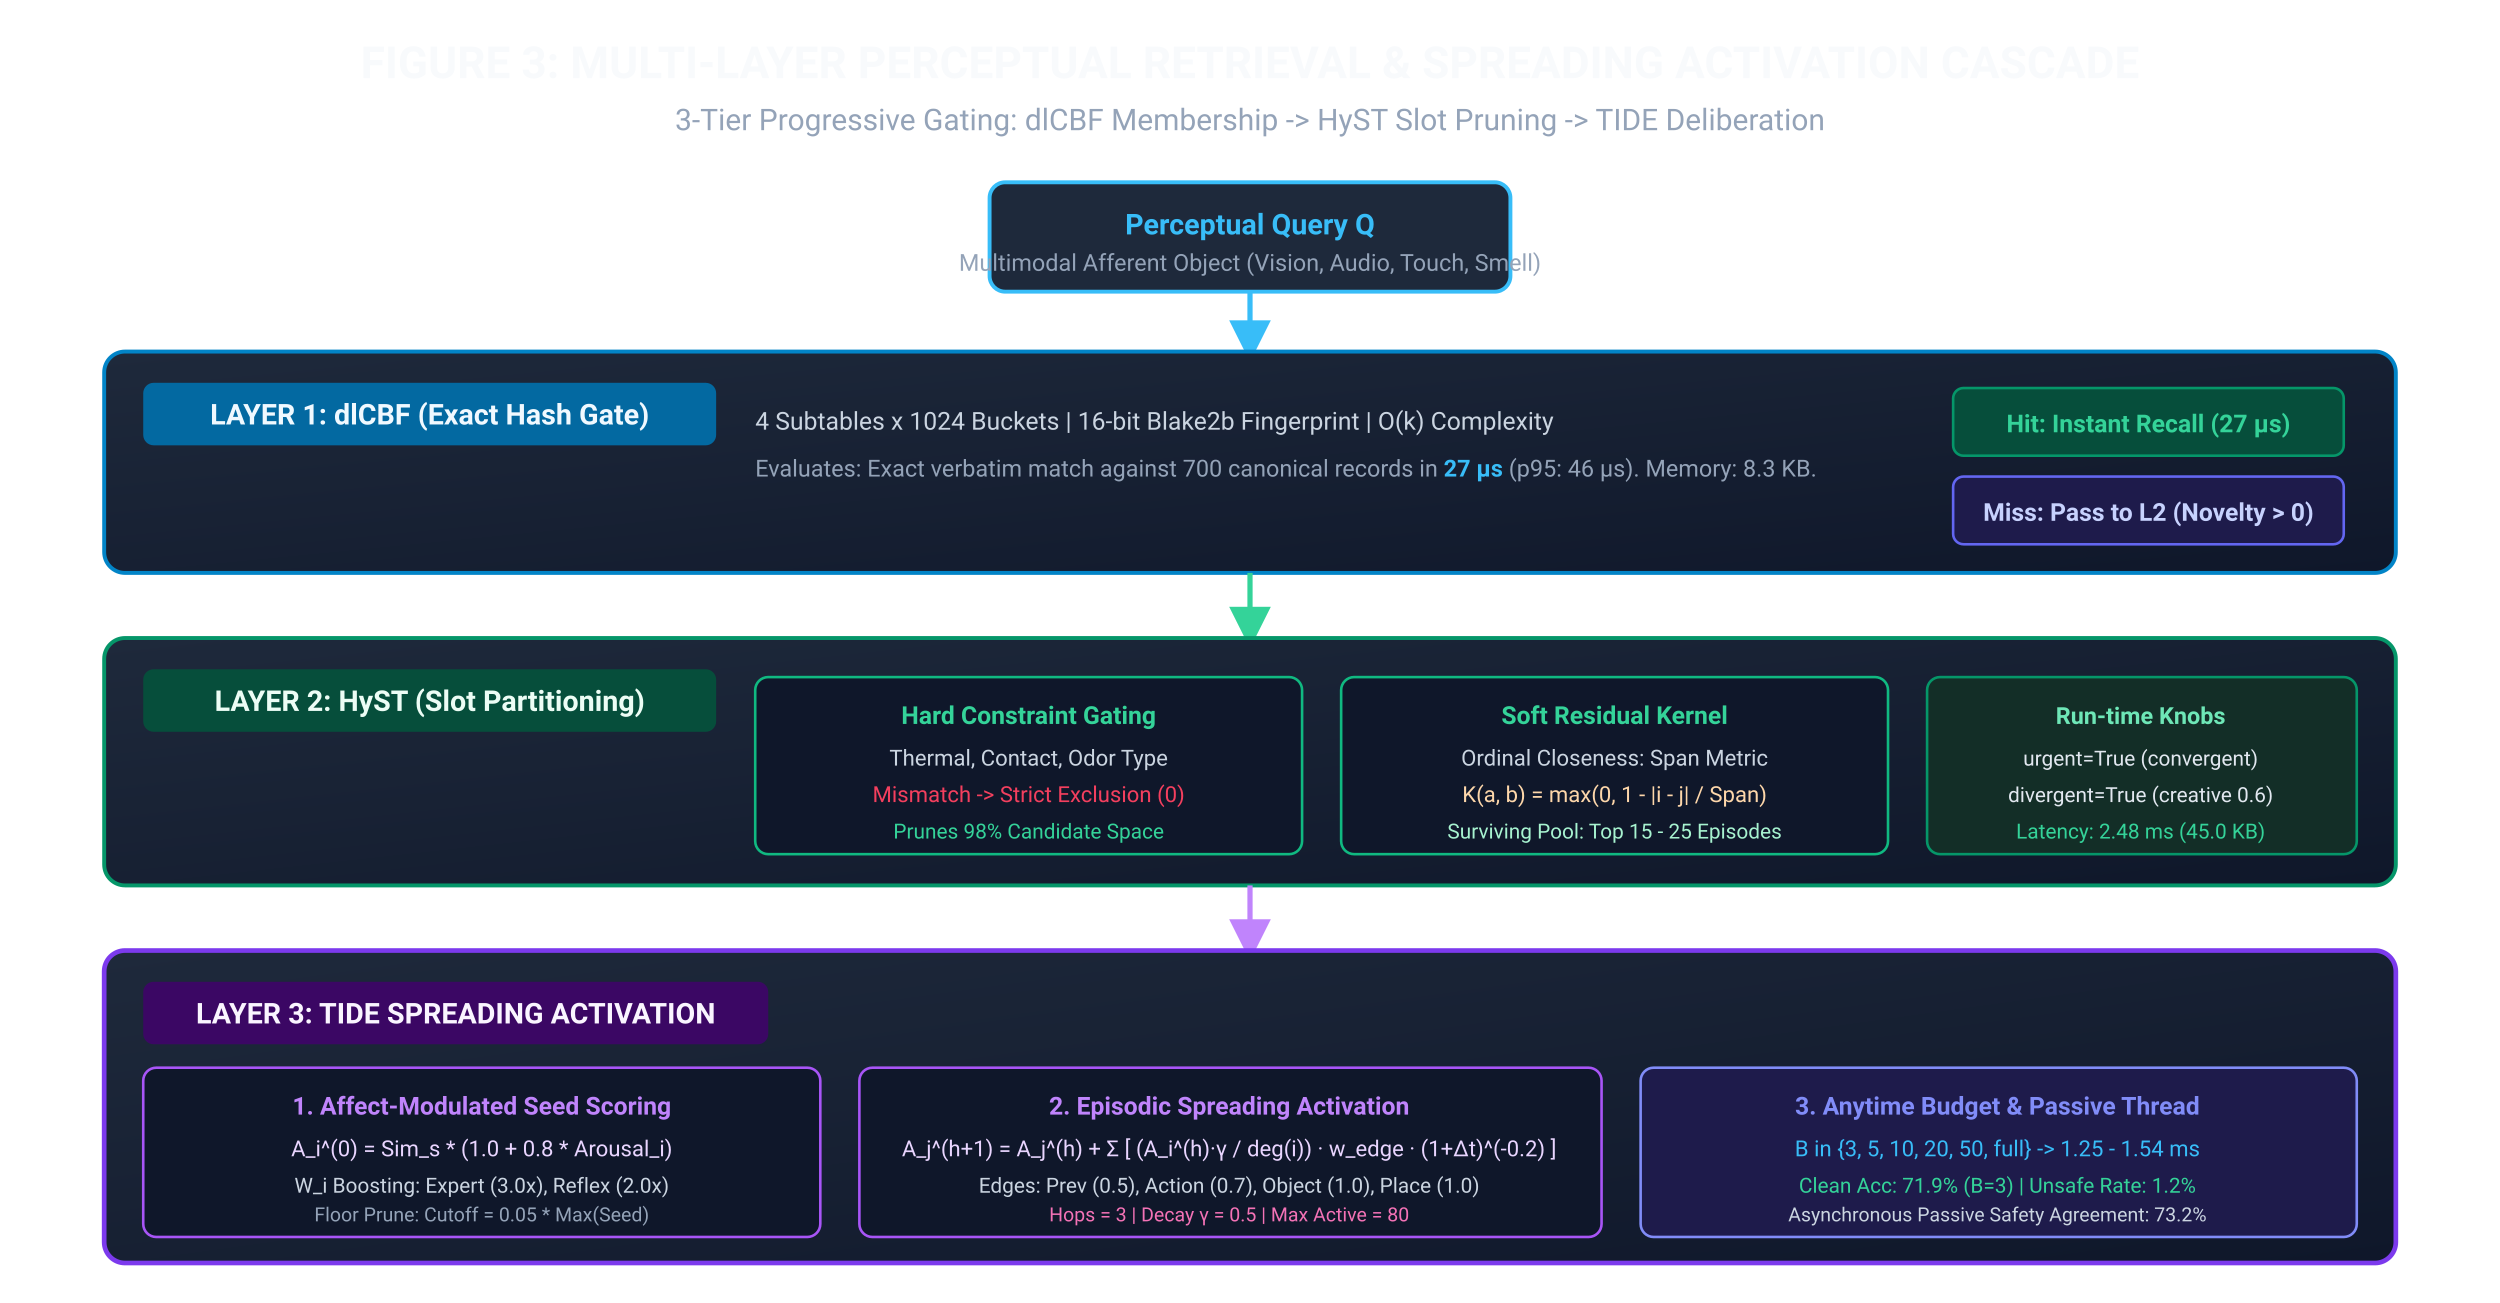
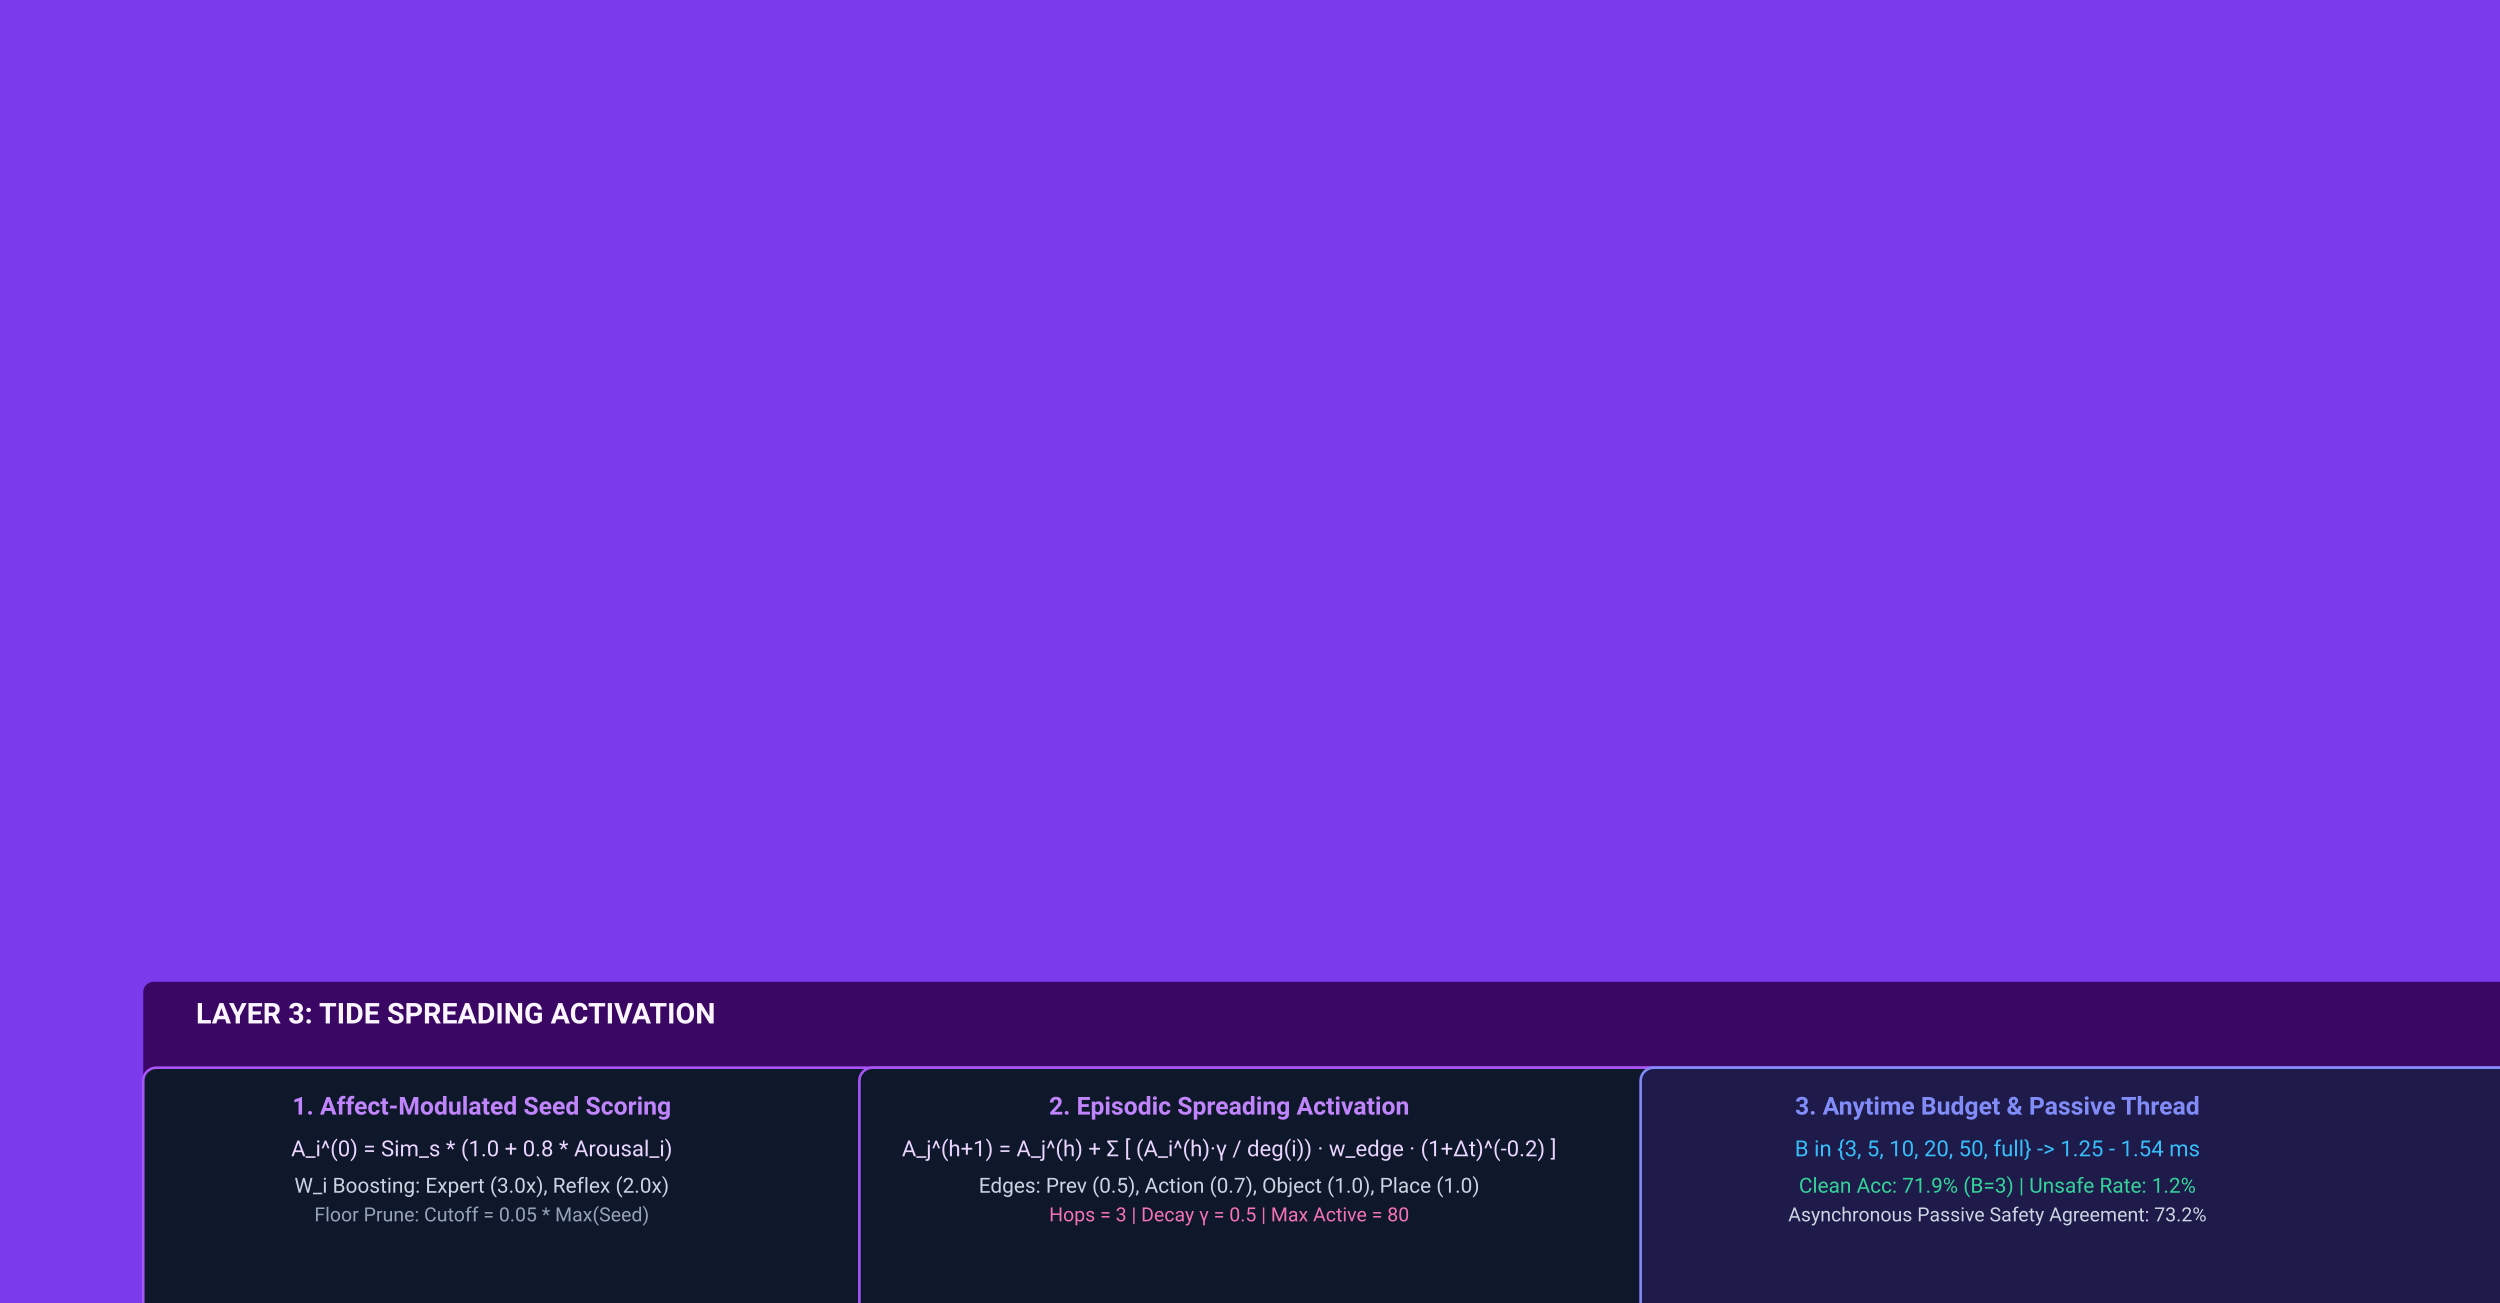
- <svg xmlns="http://www.w3.org/2000/svg" viewBox="0 0 960 500" width="100%" height="100%" style="background:#0b0f19; font-family:-apple-system, BlinkMacSystemFont, 'Segoe UI', Roboto, Helvetica, Arial, sans-serif;">
+ <svg xmlns="http://www.w3.org/2000/svg" viewBox="0 0 960 500" width="960" height="500" style="background:#0b0f19; font-family:-apple-system, BlinkMacSystemFont, 'Segoe UI', Roboto, Helvetica, Arial, sans-serif;">
  <defs>
    <linearGradient id="gLayer" x1="0%" y1="0%" x2="100%" y2="100%">
      <stop offset="0%" stop-color="#1e293b" />
      <stop offset="100%" stop-color="#0f172a" />
    </linearGradient>
    <marker id="arr1" markerWidth="8" markerHeight="8" refX="6" refY="4" orient="auto">
      <path d="M 0 0 L 8 4 L 0 8 z" fill="#38bdf8" />
    </marker>
    <marker id="arr2" markerWidth="8" markerHeight="8" refX="6" refY="4" orient="auto">
      <path d="M 0 0 L 8 4 L 0 8 z" fill="#34d399" />
    </marker>
    <marker id="arr3" markerWidth="8" markerHeight="8" refX="6" refY="4" orient="auto">
      <path d="M 0 0 L 8 4 L 0 8 z" fill="#c084fc" />
    </marker>
  </defs>
  <text x="480" y="30" text-anchor="middle" fill="#f8fafc" font-size="17" font-weight="700">FIGURE 3: MULTI-LAYER PERCEPTUAL RETRIEVAL &amp; SPREADING ACTIVATION CASCADE</text>
  <text x="480" y="50" text-anchor="middle" fill="#94a3b8" font-size="11.5">3-Tier Progressive Gating: dlCBF Membership -&gt; HyST Slot Pruning -&gt; TIDE Deliberation</text>
  <g transform="translate(380, 70)">
-     <rect width="200" height="42" rx="6" fill="#1e293b" stroke="#38bdf8" stroke-width="1.5" />
+     <rect width="960" height="500" rx="6" fill="#1e293b" stroke="#38bdf8" stroke-width="960" />
    <text x="100" y="20" text-anchor="middle" fill="#38bdf8" font-size="11" font-weight="700">Perceptual Query Q</text>
    <text x="100" y="34" text-anchor="middle" fill="#94a3b8" font-size="9">Multimodal Afferent Object (Vision, Audio, Touch, Smell)</text>
  </g>
-   <path d="M 480 112 L 480 135" fill="none" stroke="#38bdf8" stroke-width="2" marker-end="url(#arr1)" />
+   <path d="M 480 112 L 480 135" fill="none" stroke="#38bdf8" stroke-width="960" marker-end="url(#arr1)" />
  <g transform="translate(40, 135)">
-     <rect width="880" height="85" rx="8" fill="url(#gLayer)" stroke="#0284c7" stroke-width="1.5" />
-     <rect x="15" y="12" width="220" height="24" rx="4" fill="#0369a1" />
+     <rect width="960" height="500" rx="8" fill="url(#gLayer)" stroke="#0284c7" stroke-width="960" />
+     <rect x="15" y="12" width="960" height="500" rx="4" fill="#0369a1" />
    <text x="125" y="28" text-anchor="middle" fill="#f0f9ff" font-size="11" font-weight="700">LAYER 1: dlCBF (Exact Hash Gate)</text>
    <text x="250" y="30" fill="#cbd5e1" font-size="9.5">4 Subtables x 1024 Buckets | 16-bit Blake2b Fingerprint | O(k) Complexity</text>
    <text x="250" y="48" fill="#94a3b8" font-size="9">Evaluates: Exact verbatim match against 700 canonical records in <tspan fill="#38bdf8" font-weight="700">27 µs</tspan> (p95: 46 µs). Memory: 8.3 KB.</text>
-     <rect x="710" y="14" width="150" height="26" rx="4" fill="#064e3b" stroke="#059669" />
+     <rect x="710" y="14" width="960" height="500" rx="4" fill="#064e3b" stroke="#059669" />
    <text x="785" y="31" text-anchor="middle" fill="#34d399" font-size="9.5" font-weight="700">Hit: Instant Recall (27 µs)</text>
-     <rect x="710" y="48" width="150" height="26" rx="4" fill="#1e1b4b" stroke="#6366f1" />
+     <rect x="710" y="48" width="960" height="500" rx="4" fill="#1e1b4b" stroke="#6366f1" />
    <text x="785" y="65" text-anchor="middle" fill="#c7d2fe" font-size="9.5" font-weight="700">Miss: Pass to L2 (Novelty &gt; 0)</text>
  </g>
-   <path d="M 480 220 L 480 245" fill="none" stroke="#34d399" stroke-width="2" marker-end="url(#arr2)" />
+   <path d="M 480 220 L 480 245" fill="none" stroke="#34d399" stroke-width="960" marker-end="url(#arr2)" />
  <g transform="translate(40, 245)">
-     <rect width="880" height="95" rx="8" fill="url(#gLayer)" stroke="#059669" stroke-width="1.5" />
-     <rect x="15" y="12" width="220" height="24" rx="4" fill="#064e3b" />
+     <rect width="960" height="500" rx="8" fill="url(#gLayer)" stroke="#059669" stroke-width="960" />
+     <rect x="15" y="12" width="960" height="500" rx="4" fill="#064e3b" />
    <text x="125" y="28" text-anchor="middle" fill="#ecfdf5" font-size="11" font-weight="700">LAYER 2: HyST (Slot Partitioning)</text>
    <g transform="translate(250, 15)">
-       <rect width="210" height="68" rx="5" fill="#0f172a" stroke="#10b981" />
+       <rect width="960" height="500" rx="5" fill="#0f172a" stroke="#10b981" />
      <text x="105" y="18" text-anchor="middle" fill="#34d399" font-size="9.5" font-weight="700">Hard Constraint Gating</text>
      <text x="105" y="34" text-anchor="middle" fill="#cbd5e1" font-size="8.5">Thermal, Contact, Odor Type</text>
      <text x="105" y="48" text-anchor="middle" fill="#f43f5e" font-size="8.5">Mismatch -&gt; Strict Exclusion (0)</text>
      <text x="105" y="62" text-anchor="middle" fill="#34d399" font-size="8">Prunes 98% Candidate Space</text>
    </g>
    <g transform="translate(475, 15)">
-       <rect width="210" height="68" rx="5" fill="#0f172a" stroke="#10b981" />
+       <rect width="960" height="500" rx="5" fill="#0f172a" stroke="#10b981" />
      <text x="105" y="18" text-anchor="middle" fill="#34d399" font-size="9.5" font-weight="700">Soft Residual Kernel</text>
      <text x="105" y="34" text-anchor="middle" fill="#cbd5e1" font-size="8.5">Ordinal Closeness: Span Metric</text>
      <text x="105" y="48" text-anchor="middle" fill="#fed7aa" font-size="8.5">K(a, b) = max(0, 1 - |i - j| / Span)</text>
      <text x="105" y="62" text-anchor="middle" fill="#a7f3d0" font-size="8">Surviving Pool: Top 15 - 25 Episodes</text>
    </g>
    <g transform="translate(700, 15)">
-       <rect width="165" height="68" rx="5" fill="#132e27" stroke="#059669" />
+       <rect width="960" height="500" rx="5" fill="#132e27" stroke="#059669" />
      <text x="82" y="18" text-anchor="middle" fill="#6ee7b7" font-size="9" font-weight="700">Run-time Knobs</text>
      <text x="82" y="34" text-anchor="middle" fill="#e2e8f0" font-size="8">urgent=True (convergent)</text>
      <text x="82" y="48" text-anchor="middle" fill="#e2e8f0" font-size="8">divergent=True (creative 0.6)</text>
      <text x="82" y="62" text-anchor="middle" fill="#34d399" font-size="8">Latency: 2.48 ms (45.0 KB)</text>
    </g>
  </g>
-   <path d="M 480 340 L 480 365" fill="none" stroke="#c084fc" stroke-width="2" marker-end="url(#arr3)" />
+   <path d="M 480 340 L 480 365" fill="none" stroke="#c084fc" stroke-width="960" marker-end="url(#arr3)" />
  <g transform="translate(40, 365)">
-     <rect width="880" height="120" rx="8" fill="url(#gLayer)" stroke="#7c3aed" stroke-width="1.8" />
-     <rect x="15" y="12" width="240" height="24" rx="4" fill="#3b0764" />
+     <rect width="960" height="500" rx="8" fill="url(#gLayer)" stroke="#7c3aed" stroke-width="960" />
+     <rect x="15" y="12" width="960" height="500" rx="4" fill="#3b0764" />
    <text x="135" y="28" text-anchor="middle" fill="#faf5ff" font-size="11" font-weight="700">LAYER 3: TIDE SPREADING ACTIVATION</text>
    <g transform="translate(15, 45)">
-       <rect width="260" height="65" rx="5" fill="#0f172a" stroke="#a855f7" />
+       <rect width="960" height="500" rx="5" fill="#0f172a" stroke="#a855f7" />
      <text x="130" y="18" text-anchor="middle" fill="#c084fc" font-size="9.5" font-weight="700">1. Affect-Modulated Seed Scoring</text>
      <text x="130" y="34" text-anchor="middle" fill="#e9d5ff" font-size="8.5">A_i^(0) = Sim_s * (1.0 + 0.8 * Arousal_i)</text>
      <text x="130" y="48" text-anchor="middle" fill="#cbd5e1" font-size="8">W_i Boosting: Expert (3.0x), Reflex (2.0x)</text>
      <text x="130" y="59" text-anchor="middle" fill="#94a3b8" font-size="7.5">Floor Prune: Cutoff = 0.05 * Max(Seed)</text>
    </g>
    <g transform="translate(290, 45)">
-       <rect width="285" height="65" rx="5" fill="#0f172a" stroke="#a855f7" />
+       <rect width="960" height="500" rx="5" fill="#0f172a" stroke="#a855f7" />
      <text x="142" y="18" text-anchor="middle" fill="#c084fc" font-size="9.5" font-weight="700">2. Episodic Spreading Activation</text>
      <text x="142" y="34" text-anchor="middle" fill="#e9d5ff" font-size="8.5">A_j^(h+1) = A_j^(h) + Σ [ (A_i^(h)·γ / deg(i)) · w_edge · (1+Δt)^(-0.2) ]</text>
      <text x="142" y="48" text-anchor="middle" fill="#cbd5e1" font-size="8">Edges: Prev (0.5), Action (0.7), Object (1.0), Place (1.0)</text>
      <text x="142" y="59" text-anchor="middle" fill="#f472b6" font-size="7.5">Hops = 3 | Decay γ = 0.5 | Max Active = 80</text>
    </g>
    <g transform="translate(590, 45)">
-       <rect width="275" height="65" rx="5" fill="#1e1b4b" stroke="#818cf8" />
+       <rect width="960" height="500" rx="5" fill="#1e1b4b" stroke="#818cf8" />
      <text x="137" y="18" text-anchor="middle" fill="#818cf8" font-size="9.5" font-weight="700">3. Anytime Budget &amp; Passive Thread</text>
      <text x="137" y="34" text-anchor="middle" fill="#38bdf8" font-size="8.5">B in {3, 5, 10, 20, 50, full} -&gt; 1.25 - 1.54 ms</text>
      <text x="137" y="48" text-anchor="middle" fill="#34d399" font-size="8">Clean Acc: 71.9% (B=3) | Unsafe Rate: 1.2%</text>
      <text x="137" y="59" text-anchor="middle" fill="#cbd5e1" font-size="7.5">Asynchronous Passive Safety Agreement: 73.2%</text>
    </g>
  </g>
</svg>
